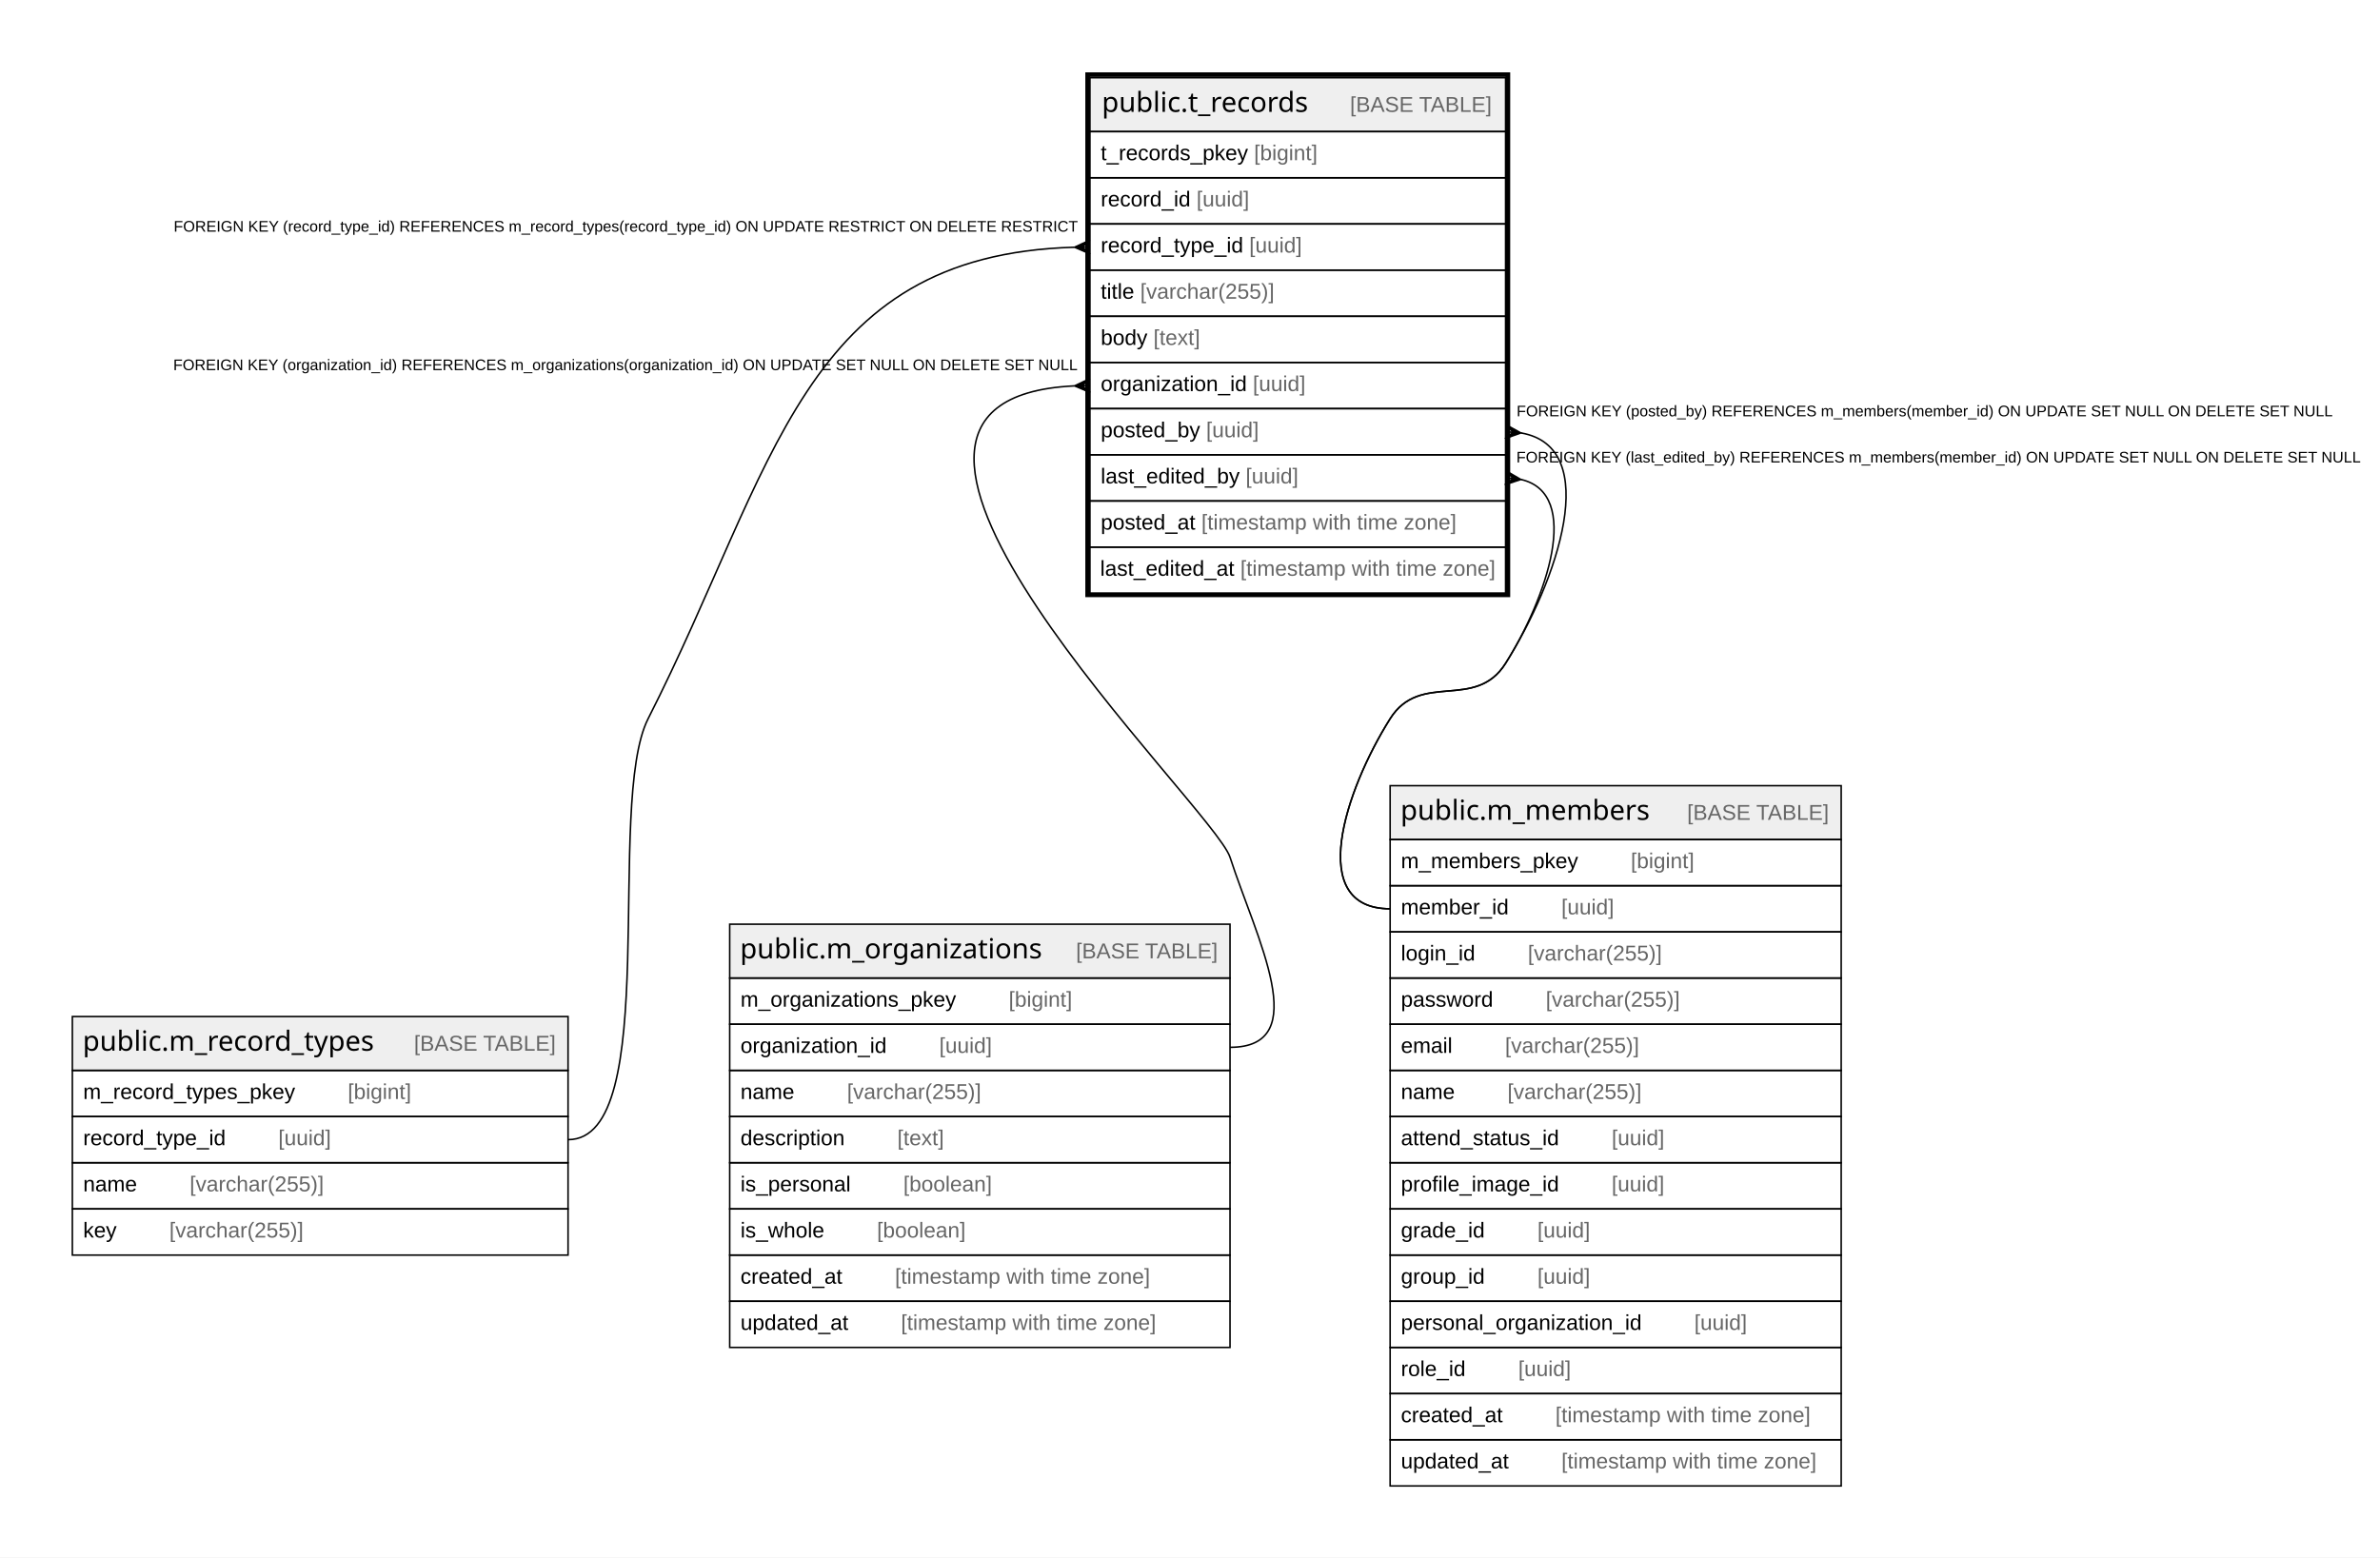
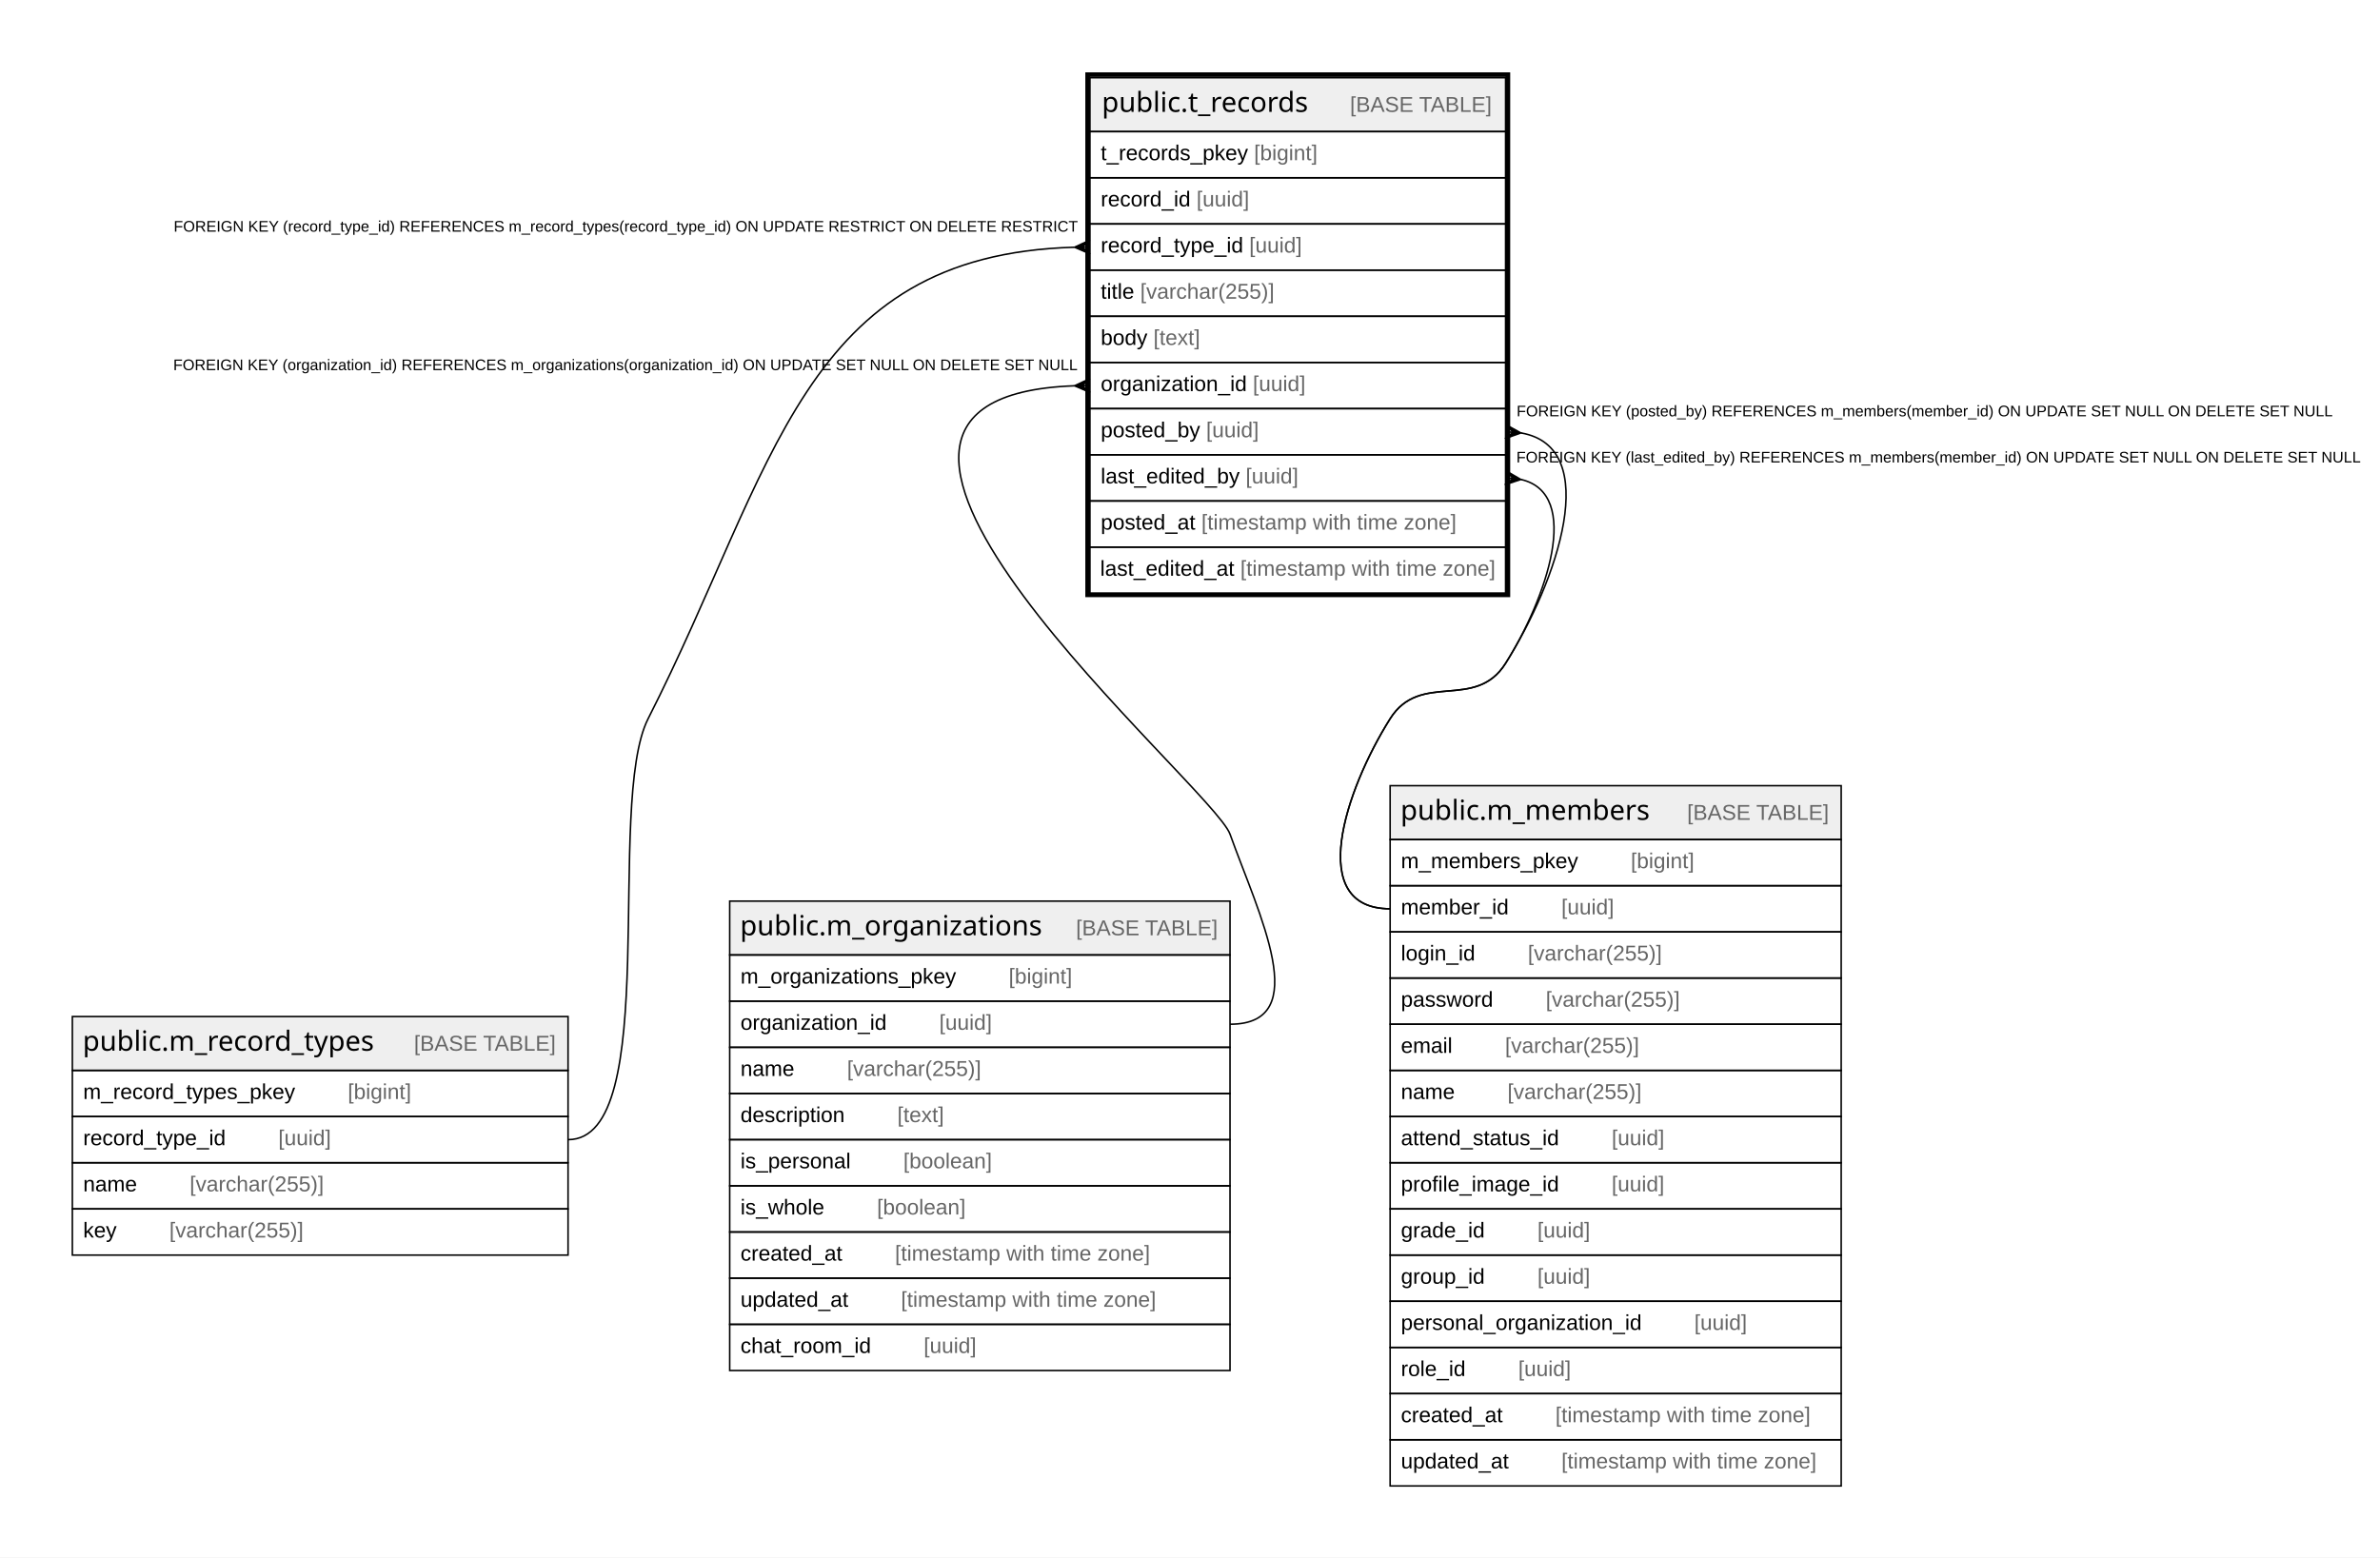
<svg xmlns="http://www.w3.org/2000/svg" width="1546pt" height="1012pt" viewBox="0.00 0.00 1546.00 1012.00">
  <g id="graph0" class="graph" transform="scale(1 1) rotate(0) translate(4 1008)">
    <polygon fill="#ffffff" stroke="transparent" points="-4,4 -4,-1008 1542,-1008 1542,4 -4,4" />
    <g id="node1" class="node">
      <polygon fill="#efefef" stroke="transparent" points="704,-922.5 704,-957.5 974,-957.5 974,-922.5 704,-922.5" />
      <polygon fill="none" stroke="#000000" points="704,-922.5 704,-957.5 974,-957.5 974,-922.5 704,-922.5" />
      <text text-anchor="start" x="711.706" y="-935.3" font-family="Arial Bold" font-size="18.00" fill="#000000">public.t_records</text>
      <text text-anchor="start" x="838.726" y="-935.3" font-family="Arial" font-size="14.00" fill="#000000">    </text>
      <text text-anchor="start" x="872.931" y="-935.3" font-family="Arial" font-size="14.00" fill="#666666">[BASE TABLE]</text>
      <polygon fill="none" stroke="#000000" points="704,-892.5 704,-922.5 974,-922.5 974,-892.5 704,-892.5" />
      <text text-anchor="start" x="711" y="-903.9" font-family="Arial" font-size="14.00" fill="#000000">t_records_pkey </text>
      <text text-anchor="start" x="810.581" y="-903.9" font-family="Arial" font-size="14.00" fill="#666666">[bigint]</text>
      <polygon fill="none" stroke="#000000" points="704,-862.5 704,-892.5 974,-892.5 974,-862.5 704,-862.5" />
      <text text-anchor="start" x="711" y="-873.9" font-family="Arial" font-size="14.00" fill="#000000">record_id </text>
      <text text-anchor="start" x="773.231" y="-873.9" font-family="Arial" font-size="14.00" fill="#666666">[uuid]</text>
      <polygon fill="none" stroke="#000000" points="704,-832.5 704,-862.5 974,-862.5 974,-832.5 704,-832.5" />
      <text text-anchor="start" x="711" y="-843.9" font-family="Arial" font-size="14.00" fill="#000000">record_type_id </text>
      <text text-anchor="start" x="807.47" y="-843.9" font-family="Arial" font-size="14.00" fill="#666666">[uuid]</text>
      <polygon fill="none" stroke="#000000" points="704,-802.5 704,-832.5 974,-832.5 974,-802.5 704,-802.5" />
      <text text-anchor="start" x="711" y="-813.9" font-family="Arial" font-size="14.00" fill="#000000">title </text>
      <text text-anchor="start" x="736.668" y="-813.9" font-family="Arial" font-size="14.00" fill="#666666">[varchar(255)]</text>
      <polygon fill="none" stroke="#000000" points="704,-772.5 704,-802.5 974,-802.5 974,-772.5 704,-772.5" />
      <text text-anchor="start" x="711" y="-783.9" font-family="Arial" font-size="14.00" fill="#000000">body </text>
      <text text-anchor="start" x="745.238" y="-783.9" font-family="Arial" font-size="14.00" fill="#666666">[text]</text>
      <polygon fill="none" stroke="#000000" points="704,-742.5 704,-772.5 974,-772.5 974,-742.5 704,-742.5" />
      <text text-anchor="start" x="711" y="-753.9" font-family="Arial" font-size="14.00" fill="#000000">organization_id </text>
      <text text-anchor="start" x="809.805" y="-753.9" font-family="Arial" font-size="14.00" fill="#666666">[uuid]</text>
      <polygon fill="none" stroke="#000000" points="704,-712.5 704,-742.5 974,-742.5 974,-712.5 704,-712.5" />
      <text text-anchor="start" x="711" y="-723.9" font-family="Arial" font-size="14.00" fill="#000000">posted_by </text>
      <text text-anchor="start" x="779.477" y="-723.9" font-family="Arial" font-size="14.00" fill="#666666">[uuid]</text>
      <polygon fill="none" stroke="#000000" points="704,-682.5 704,-712.5 974,-712.5 974,-682.5 704,-682.5" />
      <text text-anchor="start" x="711" y="-693.9" font-family="Arial" font-size="14.00" fill="#000000">last_edited_by </text>
      <text text-anchor="start" x="805.146" y="-693.9" font-family="Arial" font-size="14.00" fill="#666666">[uuid]</text>
      <polygon fill="none" stroke="#000000" points="704,-652.5 704,-682.5 974,-682.5 974,-652.5 704,-652.5" />
      <text text-anchor="start" x="711" y="-663.9" font-family="Arial" font-size="14.00" fill="#000000">posted_at </text>
      <text text-anchor="start" x="776.367" y="-663.9" font-family="Arial" font-size="14.00" fill="#666666">[timestamp with time zone]</text>
      <polygon fill="none" stroke="#000000" points="704,-622.5 704,-652.5 974,-652.5 974,-622.5 704,-622.5" />
      <text text-anchor="start" x="710.64" y="-633.9" font-family="Arial" font-size="14.00" fill="#000000">last_edited_at </text>
      <text text-anchor="start" x="801.676" y="-633.9" font-family="Arial" font-size="14.00" fill="#666666">[timestamp with time zone]</text>
      <polygon fill="none" stroke="#000000" stroke-width="3" points="702.5,-621.5 702.5,-959.5 975.5,-959.5 975.5,-621.5 702.5,-621.5" />
    </g>
    <g id="node2" class="node">
      <polygon fill="#efefef" stroke="transparent" points="43,-312.5 43,-347.5 365,-347.5 365,-312.5 43,-312.5" />
      <polygon fill="none" stroke="#000000" points="43,-312.5 43,-347.5 365,-347.5 365,-312.5 43,-312.5" />
      <text text-anchor="start" x="49.7" y="-325.3" font-family="Arial Bold" font-size="18.00" fill="#000000">public.m_record_types</text>
      <text text-anchor="start" x="230.732" y="-325.3" font-family="Arial" font-size="14.00" fill="#000000">    </text>
      <text text-anchor="start" x="264.937" y="-325.3" font-family="Arial" font-size="14.00" fill="#666666">[BASE TABLE]</text>
      <polygon fill="none" stroke="#000000" points="43,-282.5 43,-312.5 365,-312.5 365,-282.5 43,-282.5" />
      <text text-anchor="start" x="50" y="-293.9" font-family="Arial" font-size="14.00" fill="#000000">m_record_types_pkey    </text>
      <text text-anchor="start" x="221.903" y="-293.9" font-family="Arial" font-size="14.00" fill="#666666">[bigint]</text>
      <polygon fill="none" stroke="#000000" points="43,-252.5 43,-282.5 365,-282.5 365,-252.5 43,-252.5" />
      <text text-anchor="start" x="50" y="-263.9" font-family="Arial" font-size="14.00" fill="#000000">record_type_id    </text>
      <text text-anchor="start" x="176.784" y="-263.9" font-family="Arial" font-size="14.00" fill="#666666">[uuid]</text>
      <polygon fill="none" stroke="#000000" points="43,-222.5 43,-252.5 365,-252.5 365,-222.5 43,-222.5" />
      <text text-anchor="start" x="50" y="-233.9" font-family="Arial" font-size="14.00" fill="#000000">name    </text>
      <text text-anchor="start" x="119.213" y="-233.9" font-family="Arial" font-size="14.00" fill="#666666">[varchar(255)]</text>
      <polygon fill="none" stroke="#000000" points="43,-192.5 43,-222.5 365,-222.5 365,-192.5 43,-192.5" />
      <text text-anchor="start" x="50" y="-203.9" font-family="Arial" font-size="14.00" fill="#000000">key    </text>
      <text text-anchor="start" x="105.987" y="-203.9" font-family="Arial" font-size="14.00" fill="#666666">[varchar(255)]</text>
    </g>
    <g id="edge1" class="edge">
      <path fill="none" stroke="#000000" d="M693.787,-847.356C516.769,-842.291 499.985,-704.279 417,-541 388.969,-485.848 426.866,-267.5 365,-267.5" />
      <polygon fill="#000000" stroke="#000000" points="694.001,-847.359 703.937,-852 699,-847.429 704,-847.5 704,-847.5 704,-847.5 699,-847.429 704.063,-843 694.001,-847.359 694.001,-847.359" />
      <text text-anchor="start" x="108.82" y="-857.5" font-family="Arial" font-size="10.00" fill="#000000">FOREIGN KEY (record_type_id) REFERENCES m_record_types(record_type_id) ON UPDATE RESTRICT ON DELETE RESTRICT</text>
    </g>
    <g id="node3" class="node">
-       <polygon fill="#efefef" stroke="transparent" points="470,-372.5 470,-407.5 795,-407.5 795,-372.5 470,-372.5" />
-       <polygon fill="none" stroke="#000000" points="470,-372.5 470,-407.5 795,-407.5 795,-372.5 470,-372.5" />
-       <text text-anchor="start" x="476.699" y="-385.3" font-family="Arial Bold" font-size="18.00" fill="#000000">public.m_organizations</text>
-       <text text-anchor="start" x="660.733" y="-385.3" font-family="Arial" font-size="14.00" fill="#000000">    </text>
-       <text text-anchor="start" x="694.938" y="-385.3" font-family="Arial" font-size="14.00" fill="#666666">[BASE TABLE]</text>
-       <polygon fill="none" stroke="#000000" points="470,-342.5 470,-372.5 795,-372.5 795,-342.5 470,-342.5" />
-       <text text-anchor="start" x="477" y="-353.9" font-family="Arial" font-size="14.00" fill="#000000">m_organizations_pkey    </text>
-       <text text-anchor="start" x="651.238" y="-353.9" font-family="Arial" font-size="14.00" fill="#666666">[bigint]</text>
-       <polygon fill="none" stroke="#000000" points="470,-312.5 470,-342.5 795,-342.5 795,-312.5 470,-312.5" />
-       <text text-anchor="start" x="477" y="-323.9" font-family="Arial" font-size="14.00" fill="#000000">organization_id    </text>
-       <text text-anchor="start" x="606.119" y="-323.9" font-family="Arial" font-size="14.00" fill="#666666">[uuid]</text>
-       <polygon fill="none" stroke="#000000" points="470,-282.5 470,-312.5 795,-312.5 795,-282.5 470,-282.5" />
-       <text text-anchor="start" x="477" y="-293.9" font-family="Arial" font-size="14.00" fill="#000000">name    </text>
-       <text text-anchor="start" x="546.213" y="-293.9" font-family="Arial" font-size="14.00" fill="#666666">[varchar(255)]</text>
-       <polygon fill="none" stroke="#000000" points="470,-252.5 470,-282.5 795,-282.5 795,-252.5 470,-252.5" />
-       <text text-anchor="start" x="477" y="-263.9" font-family="Arial" font-size="14.00" fill="#000000">description    </text>
-       <text text-anchor="start" x="578.882" y="-263.9" font-family="Arial" font-size="14.00" fill="#666666">[text]</text>
-       <polygon fill="none" stroke="#000000" points="470,-222.5 470,-252.5 795,-252.5 795,-222.5 470,-222.5" />
-       <text text-anchor="start" x="477" y="-233.9" font-family="Arial" font-size="14.00" fill="#000000">is_personal    </text>
-       <text text-anchor="start" x="582.774" y="-233.9" font-family="Arial" font-size="14.00" fill="#666666">[boolean]</text>
-       <polygon fill="none" stroke="#000000" points="470,-192.5 470,-222.5 795,-222.5 795,-192.5 470,-192.5" />
-       <text text-anchor="start" x="477" y="-203.9" font-family="Arial" font-size="14.00" fill="#000000">is_whole    </text>
-       <text text-anchor="start" x="565.655" y="-203.9" font-family="Arial" font-size="14.00" fill="#666666">[boolean]</text>
-       <polygon fill="none" stroke="#000000" points="470,-162.5 470,-192.5 795,-192.5 795,-162.5 470,-162.5" />
-       <text text-anchor="start" x="477" y="-173.9" font-family="Arial" font-size="14.00" fill="#000000">created_at    </text>
-       <text text-anchor="start" x="577.342" y="-173.9" font-family="Arial" font-size="14.00" fill="#666666">[timestamp with time zone]</text>
-       <polygon fill="none" stroke="#000000" points="470,-132.5 470,-162.5 795,-162.5 795,-132.5 470,-132.5" />
-       <text text-anchor="start" x="477" y="-143.9" font-family="Arial" font-size="14.00" fill="#000000">updated_at    </text>
-       <text text-anchor="start" x="581.247" y="-143.9" font-family="Arial" font-size="14.00" fill="#666666">[timestamp with time zone]</text>
+       <polygon fill="#efefef" stroke="transparent" points="470,-387.5 470,-422.5 795,-422.5 795,-387.5 470,-387.5" />
+       <polygon fill="none" stroke="#000000" points="470,-387.5 470,-422.5 795,-422.5 795,-387.5 470,-387.5" />
+       <text text-anchor="start" x="476.699" y="-400.3" font-family="Arial Bold" font-size="18.00" fill="#000000">public.m_organizations</text>
+       <text text-anchor="start" x="660.733" y="-400.3" font-family="Arial" font-size="14.00" fill="#000000">    </text>
+       <text text-anchor="start" x="694.938" y="-400.3" font-family="Arial" font-size="14.00" fill="#666666">[BASE TABLE]</text>
+       <polygon fill="none" stroke="#000000" points="470,-357.5 470,-387.5 795,-387.5 795,-357.5 470,-357.5" />
+       <text text-anchor="start" x="477" y="-368.9" font-family="Arial" font-size="14.00" fill="#000000">m_organizations_pkey    </text>
+       <text text-anchor="start" x="651.238" y="-368.9" font-family="Arial" font-size="14.00" fill="#666666">[bigint]</text>
+       <polygon fill="none" stroke="#000000" points="470,-327.5 470,-357.5 795,-357.5 795,-327.5 470,-327.5" />
+       <text text-anchor="start" x="477" y="-338.9" font-family="Arial" font-size="14.00" fill="#000000">organization_id    </text>
+       <text text-anchor="start" x="606.119" y="-338.9" font-family="Arial" font-size="14.00" fill="#666666">[uuid]</text>
+       <polygon fill="none" stroke="#000000" points="470,-297.5 470,-327.5 795,-327.5 795,-297.5 470,-297.5" />
+       <text text-anchor="start" x="477" y="-308.9" font-family="Arial" font-size="14.00" fill="#000000">name    </text>
+       <text text-anchor="start" x="546.213" y="-308.9" font-family="Arial" font-size="14.00" fill="#666666">[varchar(255)]</text>
+       <polygon fill="none" stroke="#000000" points="470,-267.5 470,-297.5 795,-297.5 795,-267.5 470,-267.5" />
+       <text text-anchor="start" x="477" y="-278.9" font-family="Arial" font-size="14.00" fill="#000000">description    </text>
+       <text text-anchor="start" x="578.882" y="-278.9" font-family="Arial" font-size="14.00" fill="#666666">[text]</text>
+       <polygon fill="none" stroke="#000000" points="470,-237.5 470,-267.5 795,-267.5 795,-237.5 470,-237.5" />
+       <text text-anchor="start" x="477" y="-248.9" font-family="Arial" font-size="14.00" fill="#000000">is_personal    </text>
+       <text text-anchor="start" x="582.774" y="-248.9" font-family="Arial" font-size="14.00" fill="#666666">[boolean]</text>
+       <polygon fill="none" stroke="#000000" points="470,-207.5 470,-237.5 795,-237.5 795,-207.5 470,-207.5" />
+       <text text-anchor="start" x="477" y="-218.9" font-family="Arial" font-size="14.00" fill="#000000">is_whole    </text>
+       <text text-anchor="start" x="565.655" y="-218.9" font-family="Arial" font-size="14.00" fill="#666666">[boolean]</text>
+       <polygon fill="none" stroke="#000000" points="470,-177.5 470,-207.5 795,-207.5 795,-177.5 470,-177.5" />
+       <text text-anchor="start" x="477" y="-188.9" font-family="Arial" font-size="14.00" fill="#000000">created_at    </text>
+       <text text-anchor="start" x="577.342" y="-188.9" font-family="Arial" font-size="14.00" fill="#666666">[timestamp with time zone]</text>
+       <polygon fill="none" stroke="#000000" points="470,-147.5 470,-177.5 795,-177.5 795,-147.5 470,-147.5" />
+       <text text-anchor="start" x="477" y="-158.9" font-family="Arial" font-size="14.00" fill="#000000">updated_at    </text>
+       <text text-anchor="start" x="581.247" y="-158.9" font-family="Arial" font-size="14.00" fill="#666666">[timestamp with time zone]</text>
+       <polygon fill="none" stroke="#000000" points="470,-117.5 470,-147.5 795,-147.5 795,-117.5 470,-117.5" />
+       <text text-anchor="start" x="477" y="-128.9" font-family="Arial" font-size="14.00" fill="#000000">chat_room_id    </text>
+       <text text-anchor="start" x="596.001" y="-128.9" font-family="Arial" font-size="14.00" fill="#666666">[uuid]</text>
    </g>
    <g id="edge2" class="edge">
-       <path fill="none" stroke="#000000" d="M693.762,-757.264C505.667,-748.245 784.295,-484.105 795,-451 811.888,-398.774 849.889,-327.5 795,-327.5" />
-       <polygon fill="#000000" stroke="#000000" points="694.003,-757.269 703.896,-761.999 699.001,-757.385 704,-757.5 704,-757.5 704,-757.5 699.001,-757.385 704.104,-753.001 694.003,-757.269 694.003,-757.269" />
+       <path fill="none" stroke="#000000" d="M693.881,-757.323C482.373,-749.698 783.709,-497.583 795,-466 813.478,-414.315 849.889,-342.5 795,-342.5" />
+       <polygon fill="#000000" stroke="#000000" points="694.001,-757.325 703.921,-761.999 699.001,-757.413 704,-757.5 704,-757.5 704,-757.5 699.001,-757.413 704.079,-753.001 694.001,-757.325 694.001,-757.325" />
      <text text-anchor="start" x="108.528" y="-767.5" font-family="Arial" font-size="10.00" fill="#000000">FOREIGN KEY (organization_id) REFERENCES m_organizations(organization_id) ON UPDATE SET NULL ON DELETE SET NULL</text>
    </g>
    <g id="node4" class="node">
      <polygon fill="#efefef" stroke="transparent" points="899,-462.5 899,-497.5 1192,-497.5 1192,-462.5 899,-462.5" />
      <polygon fill="none" stroke="#000000" points="899,-462.5 899,-497.5 1192,-497.5 1192,-462.5 899,-462.5" />
      <text text-anchor="start" x="905.715" y="-475.3" font-family="Arial Bold" font-size="18.00" fill="#000000">public.m_members</text>
      <text text-anchor="start" x="1057.717" y="-475.3" font-family="Arial" font-size="14.00" fill="#000000">    </text>
      <text text-anchor="start" x="1091.922" y="-475.3" font-family="Arial" font-size="14.00" fill="#666666">[BASE TABLE]</text>
      <polygon fill="none" stroke="#000000" points="899,-432.5 899,-462.5 1192,-462.5 1192,-432.5 899,-432.5" />
      <text text-anchor="start" x="906" y="-443.9" font-family="Arial" font-size="14.00" fill="#000000">m_members_pkey    </text>
      <text text-anchor="start" x="1055.325" y="-443.9" font-family="Arial" font-size="14.00" fill="#666666">[bigint]</text>
      <polygon fill="none" stroke="#000000" points="899,-402.5 899,-432.5 1192,-432.5 1192,-402.5 899,-402.5" />
      <text text-anchor="start" x="906" y="-413.9" font-family="Arial" font-size="14.00" fill="#000000">member_id    </text>
      <text text-anchor="start" x="1010.206" y="-413.9" font-family="Arial" font-size="14.00" fill="#666666">[uuid]</text>
      <polygon fill="none" stroke="#000000" points="899,-372.5 899,-402.5 1192,-402.5 1192,-372.5 899,-372.5" />
      <text text-anchor="start" x="906" y="-383.9" font-family="Arial" font-size="14.00" fill="#000000">login_id    </text>
      <text text-anchor="start" x="988.438" y="-383.9" font-family="Arial" font-size="14.00" fill="#666666">[varchar(255)]</text>
      <polygon fill="none" stroke="#000000" points="899,-342.5 899,-372.5 1192,-372.5 1192,-342.5 899,-342.5" />
      <text text-anchor="start" x="906" y="-353.9" font-family="Arial" font-size="14.00" fill="#000000">password    </text>
      <text text-anchor="start" x="1000.102" y="-353.9" font-family="Arial" font-size="14.00" fill="#666666">[varchar(255)]</text>
      <polygon fill="none" stroke="#000000" points="899,-312.5 899,-342.5 1192,-342.5 1192,-312.5 899,-312.5" />
      <text text-anchor="start" x="906" y="-323.9" font-family="Arial" font-size="14.00" fill="#000000">email    </text>
      <text text-anchor="start" x="973.644" y="-323.9" font-family="Arial" font-size="14.00" fill="#666666">[varchar(255)]</text>
      <polygon fill="none" stroke="#000000" points="899,-282.5 899,-312.5 1192,-312.5 1192,-282.5 899,-282.5" />
      <text text-anchor="start" x="906" y="-293.9" font-family="Arial" font-size="14.00" fill="#000000">name    </text>
      <text text-anchor="start" x="975.213" y="-293.9" font-family="Arial" font-size="14.00" fill="#666666">[varchar(255)]</text>
      <polygon fill="none" stroke="#000000" points="899,-252.5 899,-282.5 1192,-282.5 1192,-252.5 899,-252.5" />
      <text text-anchor="start" x="906" y="-263.9" font-family="Arial" font-size="14.00" fill="#000000">attend_status_id    </text>
      <text text-anchor="start" x="1042.917" y="-263.9" font-family="Arial" font-size="14.00" fill="#666666">[uuid]</text>
      <polygon fill="none" stroke="#000000" points="899,-222.5 899,-252.5 1192,-252.5 1192,-222.5 899,-222.5" />
      <text text-anchor="start" x="906" y="-233.9" font-family="Arial" font-size="14.00" fill="#000000">profile_image_id    </text>
      <text text-anchor="start" x="1042.886" y="-233.9" font-family="Arial" font-size="14.00" fill="#666666">[uuid]</text>
      <polygon fill="none" stroke="#000000" points="899,-192.5 899,-222.5 1192,-222.5 1192,-192.5 899,-192.5" />
      <text text-anchor="start" x="906" y="-203.9" font-family="Arial" font-size="14.00" fill="#000000">grade_id    </text>
      <text text-anchor="start" x="994.668" y="-203.9" font-family="Arial" font-size="14.00" fill="#666666">[uuid]</text>
      <polygon fill="none" stroke="#000000" points="899,-162.5 899,-192.5 1192,-192.5 1192,-162.5 899,-162.5" />
      <text text-anchor="start" x="906" y="-173.9" font-family="Arial" font-size="14.00" fill="#000000">group_id    </text>
      <text text-anchor="start" x="994.668" y="-173.9" font-family="Arial" font-size="14.00" fill="#666666">[uuid]</text>
      <polygon fill="none" stroke="#000000" points="899,-132.5 899,-162.5 1192,-162.5 1192,-132.5 899,-132.5" />
      <text text-anchor="start" x="906" y="-143.9" font-family="Arial" font-size="14.00" fill="#000000">personal_organization_id    </text>
      <text text-anchor="start" x="1096.582" y="-143.9" font-family="Arial" font-size="14.00" fill="#666666">[uuid]</text>
      <polygon fill="none" stroke="#000000" points="899,-102.5 899,-132.5 1192,-132.5 1192,-102.5 899,-102.5" />
      <text text-anchor="start" x="906" y="-113.9" font-family="Arial" font-size="14.00" fill="#000000">role_id    </text>
      <text text-anchor="start" x="982.209" y="-113.9" font-family="Arial" font-size="14.00" fill="#666666">[uuid]</text>
      <polygon fill="none" stroke="#000000" points="899,-72.5 899,-102.5 1192,-102.5 1192,-72.5 899,-72.5" />
      <text text-anchor="start" x="906" y="-83.9" font-family="Arial" font-size="14.00" fill="#000000">created_at    </text>
      <text text-anchor="start" x="1006.342" y="-83.9" font-family="Arial" font-size="14.00" fill="#666666">[timestamp with time zone]</text>
      <polygon fill="none" stroke="#000000" points="899,-42.5 899,-72.5 1192,-72.5 1192,-42.5 899,-42.5" />
      <text text-anchor="start" x="906" y="-53.9" font-family="Arial" font-size="14.00" fill="#000000">updated_at    </text>
      <text text-anchor="start" x="1010.247" y="-53.9" font-family="Arial" font-size="14.00" fill="#666666">[timestamp with time zone]</text>
    </g>
    <g id="edge3" class="edge">
      <path fill="none" stroke="#000000" d="M984.109,-726.679C1037.456,-717.343 1007.675,-630.518 974,-577 954.308,-545.705 918.692,-572.295 899,-541 869.768,-494.543 844.111,-417.5 899,-417.5" />
      <polygon fill="#000000" stroke="#000000" points="983.967,-726.691 973.636,-723.015 978.984,-727.095 974,-727.5 974,-727.5 974,-727.5 978.984,-727.095 974.364,-731.985 983.967,-726.691 983.967,-726.691" />
      <text text-anchor="start" x="981.155" y="-737.5" font-family="Arial" font-size="10.00" fill="#000000">FOREIGN KEY (posted_by) REFERENCES m_members(member_id) ON UPDATE SET NULL ON DELETE SET NULL</text>
    </g>
    <g id="edge4" class="edge">
      <path fill="none" stroke="#000000" d="M984.157,-696.422C1024.018,-687.077 1000.517,-619.141 974,-577 954.308,-545.705 918.692,-572.295 899,-541 869.768,-494.543 844.111,-417.5 899,-417.5" />
      <polygon fill="#000000" stroke="#000000" points="983.944,-696.444 973.525,-693.025 978.972,-696.972 974,-697.5 974,-697.5 974,-697.5 978.972,-696.972 974.475,-701.975 983.944,-696.444 983.944,-696.444" />
      <text text-anchor="start" x="980.987" y="-707.5" font-family="Arial" font-size="10.00" fill="#000000">FOREIGN KEY (last_edited_by) REFERENCES m_members(member_id) ON UPDATE SET NULL ON DELETE SET NULL</text>
    </g>
  </g>
</svg>
